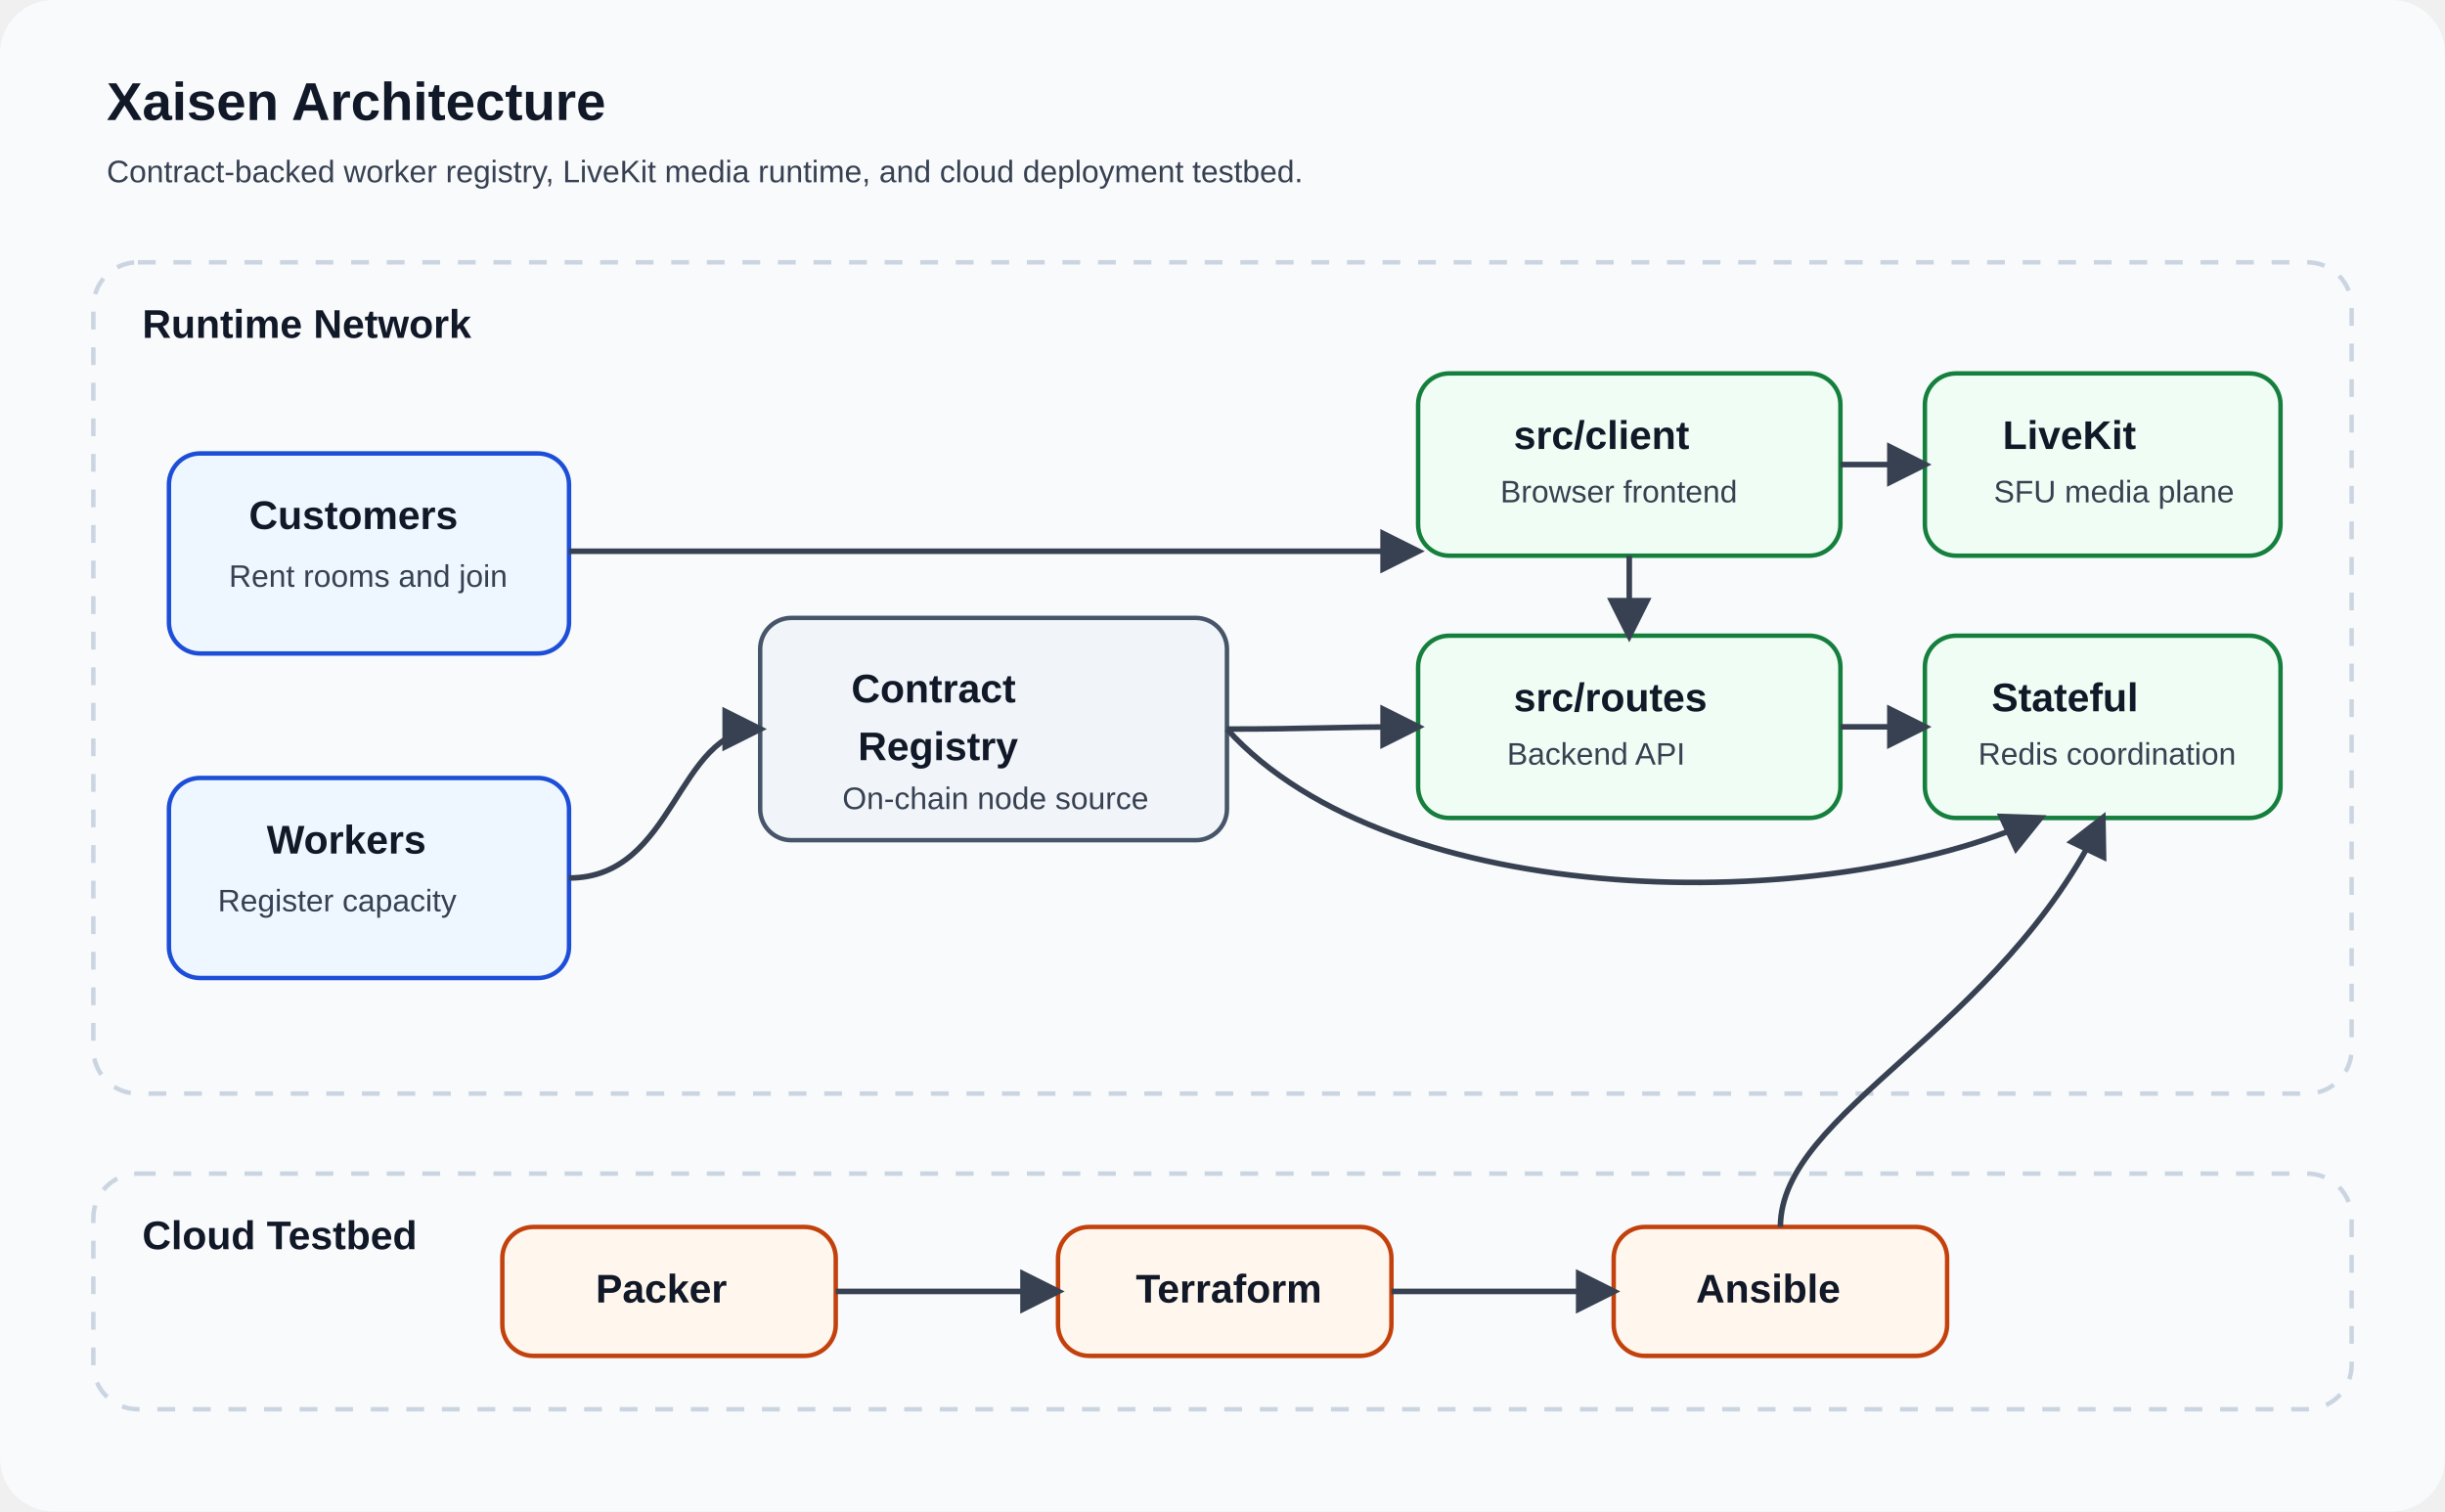
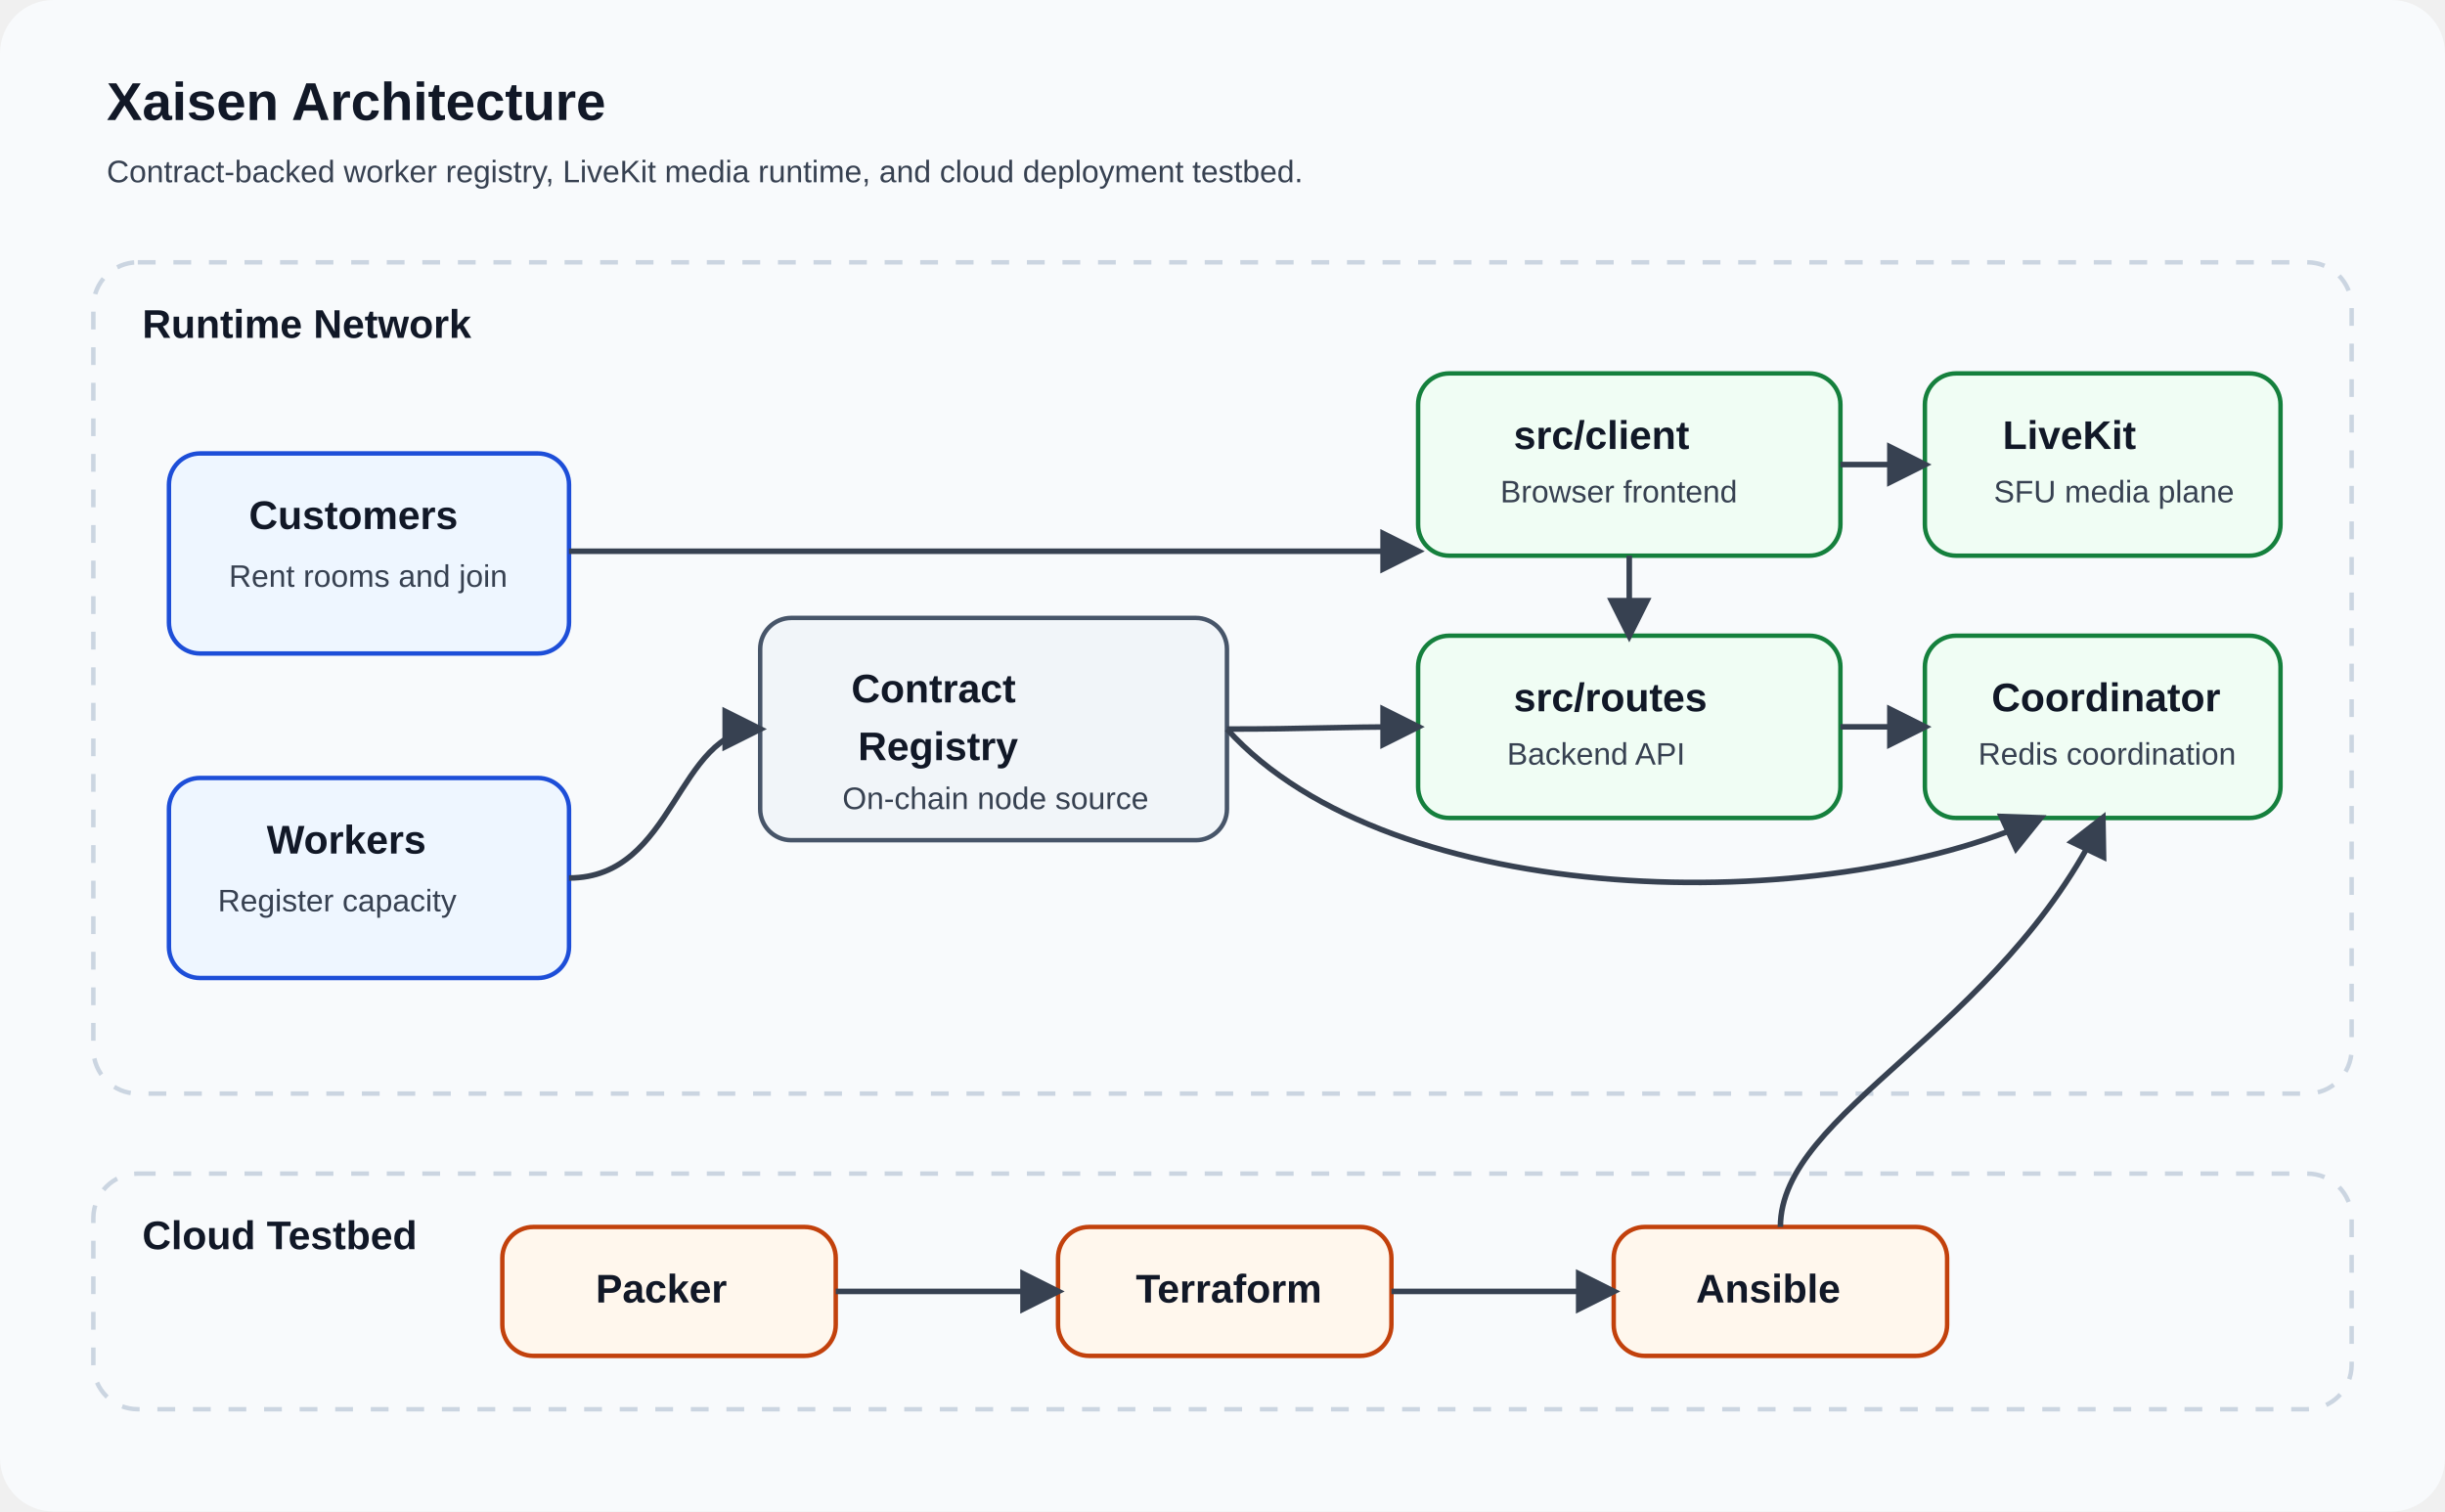
<svg xmlns="http://www.w3.org/2000/svg" width="1100" height="680" viewBox="0 0 1100 680" fill="none" role="img" aria-labelledby="title desc">
  <defs>
    <marker id="arrow" viewBox="0 0 10 10" refX="8.5" refY="5" markerWidth="8" markerHeight="8" orient="auto-start-reverse">
      <path d="M 0 0 L 10 5 L 0 10 z" fill="#374151" />
    </marker>
    <style>
      .bg { fill: #f8fafc; }
      .box { fill: #ffffff; stroke: #1f2937; stroke-width: 2; rx: 14; }
      .soft { fill: #eef6ff; stroke: #1d4ed8; }
      .chain { fill: #f1f5f9; stroke: #475569; }
      .runtime { fill: #f0fdf4; stroke: #15803d; }
      .ops { fill: #fff7ed; stroke: #c2410c; }
      .title { fill: #111827; font: 700 24px Arial, sans-serif; }
      .label { fill: #111827; font: 700 18px Arial, sans-serif; }
      .small { fill: #374151; font: 400 14px Arial, sans-serif; }
      .group { fill: none; stroke: #cbd5e1; stroke-width: 2; stroke-dasharray: 8 8; rx: 20; }
      .arrow { stroke: #374151; stroke-width: 2.5; marker-end: url(#arrow); }
    </style>
  </defs>
  <rect class="bg" width="1100" height="680" rx="24" />
  <text class="title" x="48" y="54">Xaisen Architecture</text>
  <text class="small" x="48" y="82">Contract-backed worker registry, LiveKit media runtime, and cloud deployment testbed.</text>
  <rect class="group" x="42" y="118" width="1016" height="374" />
  <text class="label" x="64" y="152">Runtime Network</text>
  <rect class="box soft" x="76" y="204" width="180" height="90" />
  <text class="label" x="112" y="238">Customers</text>
  <text class="small" x="103" y="264">Rent rooms and join</text>
  <rect class="box soft" x="76" y="350" width="180" height="90" />
  <text class="label" x="120" y="384">Workers</text>
  <text class="small" x="98" y="410">Register capacity</text>
  <rect class="box chain" x="342" y="278" width="210" height="100" />
  <text class="label" x="383" y="316">Contract</text>
  <text class="label" x="386" y="342">Registry</text>
  <text class="small" x="379" y="364">On-chain node source</text>
  <rect class="box runtime" x="638" y="168" width="190" height="82" />
  <text class="label" x="681" y="202">src/client</text>
  <text class="small" x="675" y="226">Browser frontend</text>
  <rect class="box runtime" x="638" y="286" width="190" height="82" />
  <text class="label" x="681" y="320">src/routes</text>
  <text class="small" x="678" y="344">Backend API</text>
  <rect class="box runtime" x="866" y="168" width="160" height="82" />
  <text class="label" x="901" y="202">LiveKit</text>
  <text class="small" x="897" y="226">SFU media plane</text>
  <rect class="box runtime" x="866" y="286" width="160" height="82" />
-   <text class="label" x="896" y="320">Stateful</text>
+   <text class="label" x="896" y="320">Coordinator</text>
  <text class="small" x="890" y="344">Redis coordination</text>
  <path class="arrow" d="M256 248 H638" />
  <path class="arrow" d="M828 209 H866" />
  <path class="arrow" d="M733 250 V286" />
  <path class="arrow" d="M828 327 H866" />
  <path class="arrow" d="M256 395 C304 395 304 328 342 328" />
  <path class="arrow" d="M552 328 C590 328 598 327 638 327" />
  <path class="arrow" d="M552 328 C626 410 820 413 918 368" />
  <rect class="group" x="42" y="528" width="1016" height="106" />
  <text class="label" x="64" y="562">Cloud Testbed</text>
  <rect class="box ops" x="226" y="552" width="150" height="58" />
  <text class="label" x="268" y="586">Packer</text>
  <rect class="box ops" x="476" y="552" width="150" height="58" />
  <text class="label" x="511" y="586">Terraform</text>
  <rect class="box ops" x="726" y="552" width="150" height="58" />
  <text class="label" x="763" y="586">Ansible</text>
  <path class="arrow" d="M376 581 H476" />
  <path class="arrow" d="M626 581 H726" />
  <path class="arrow" d="M801 552 C801 500 900 464 946 368" />
</svg>
